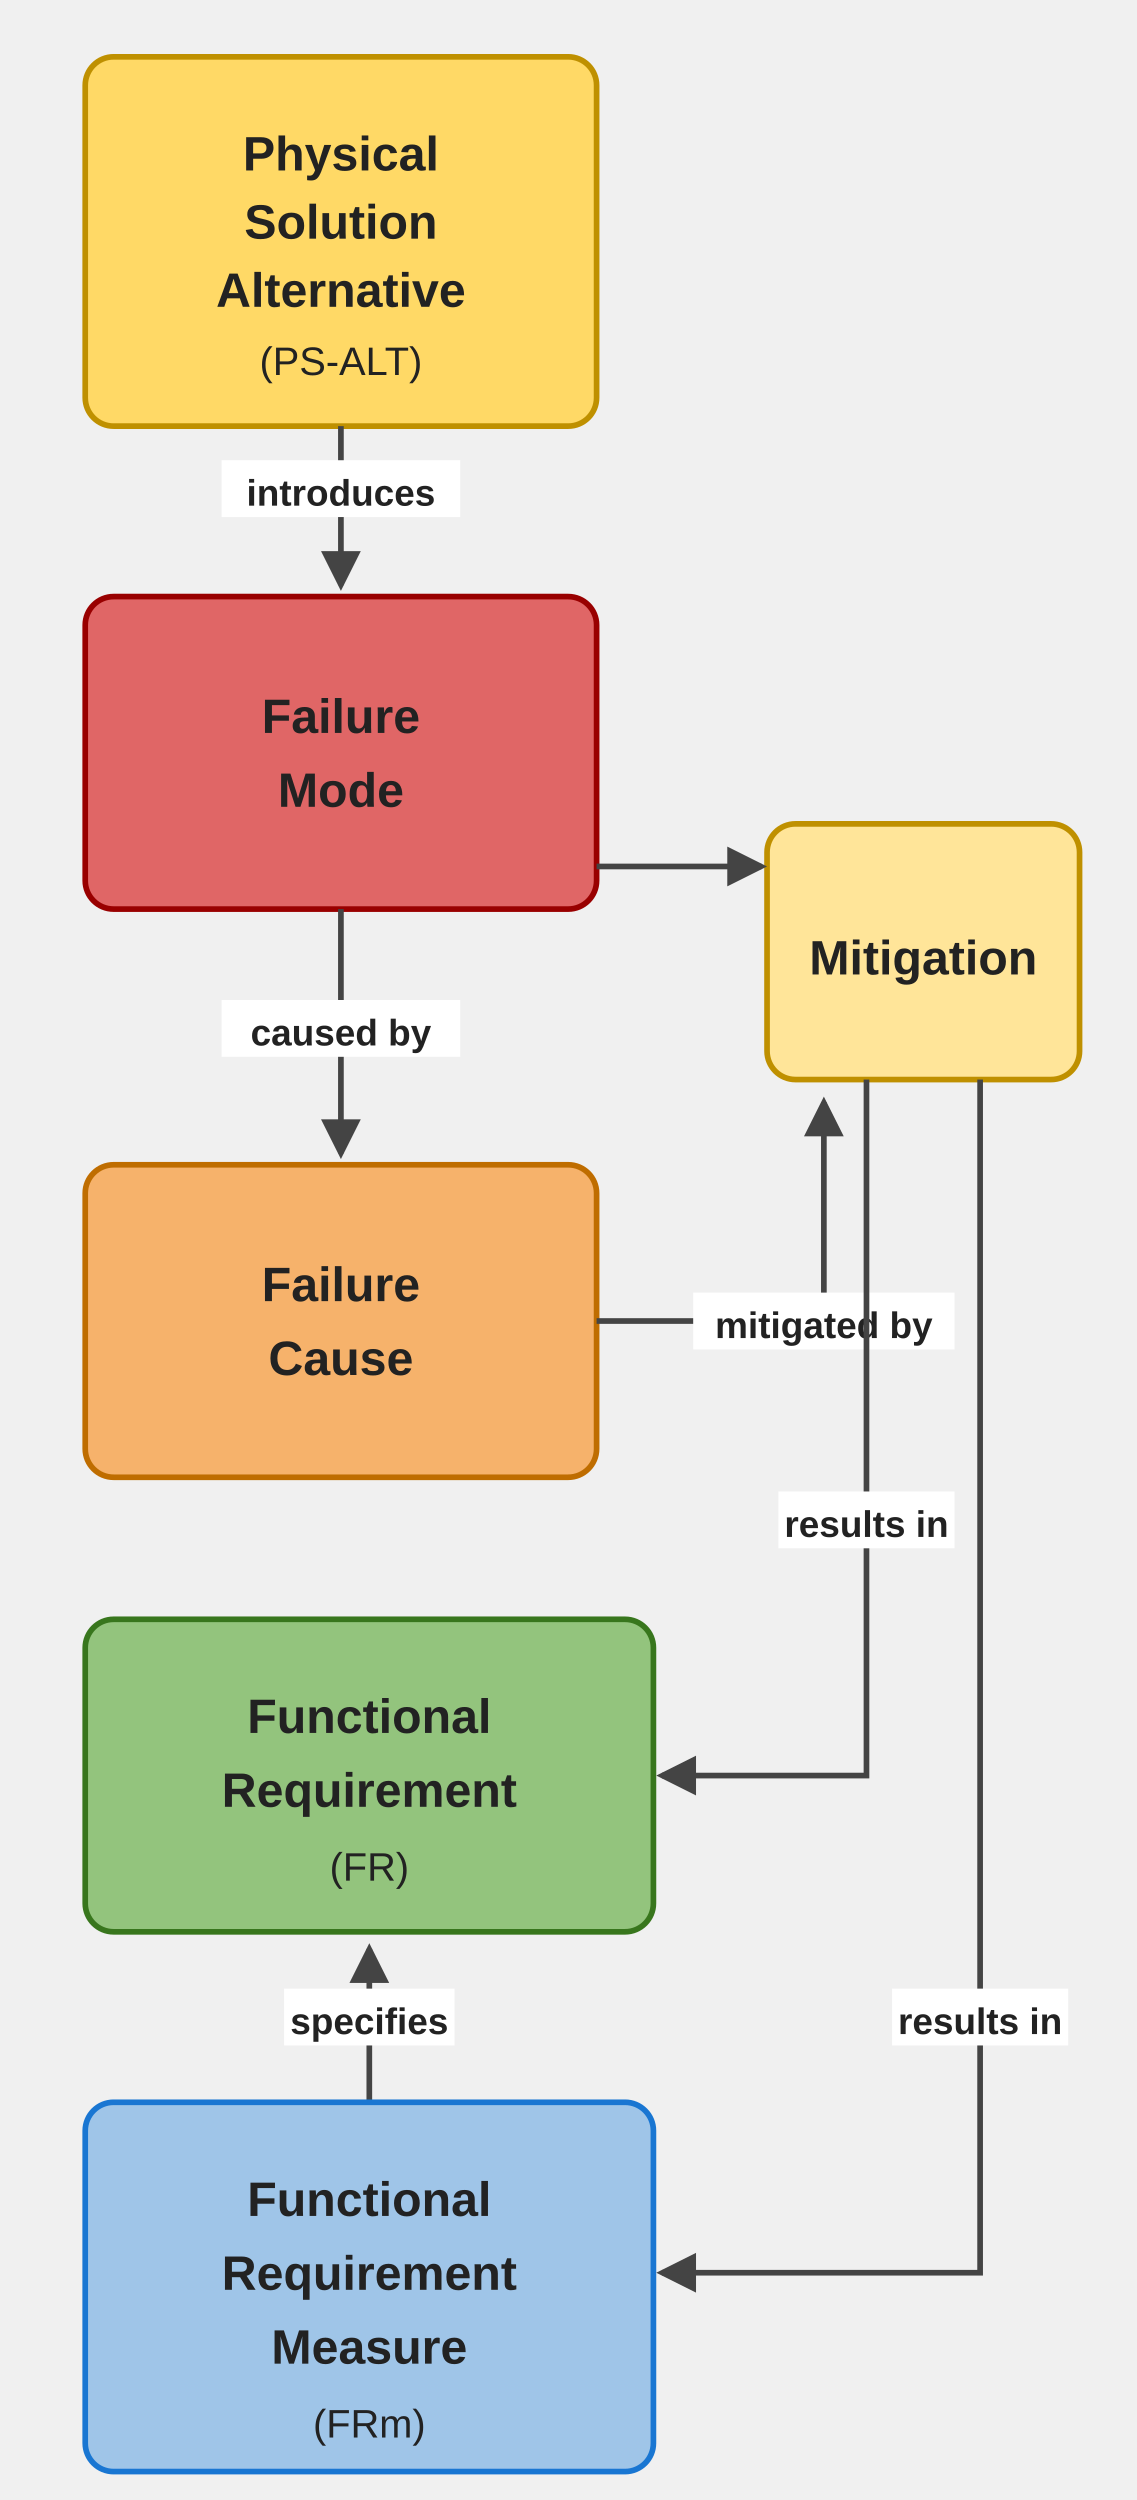
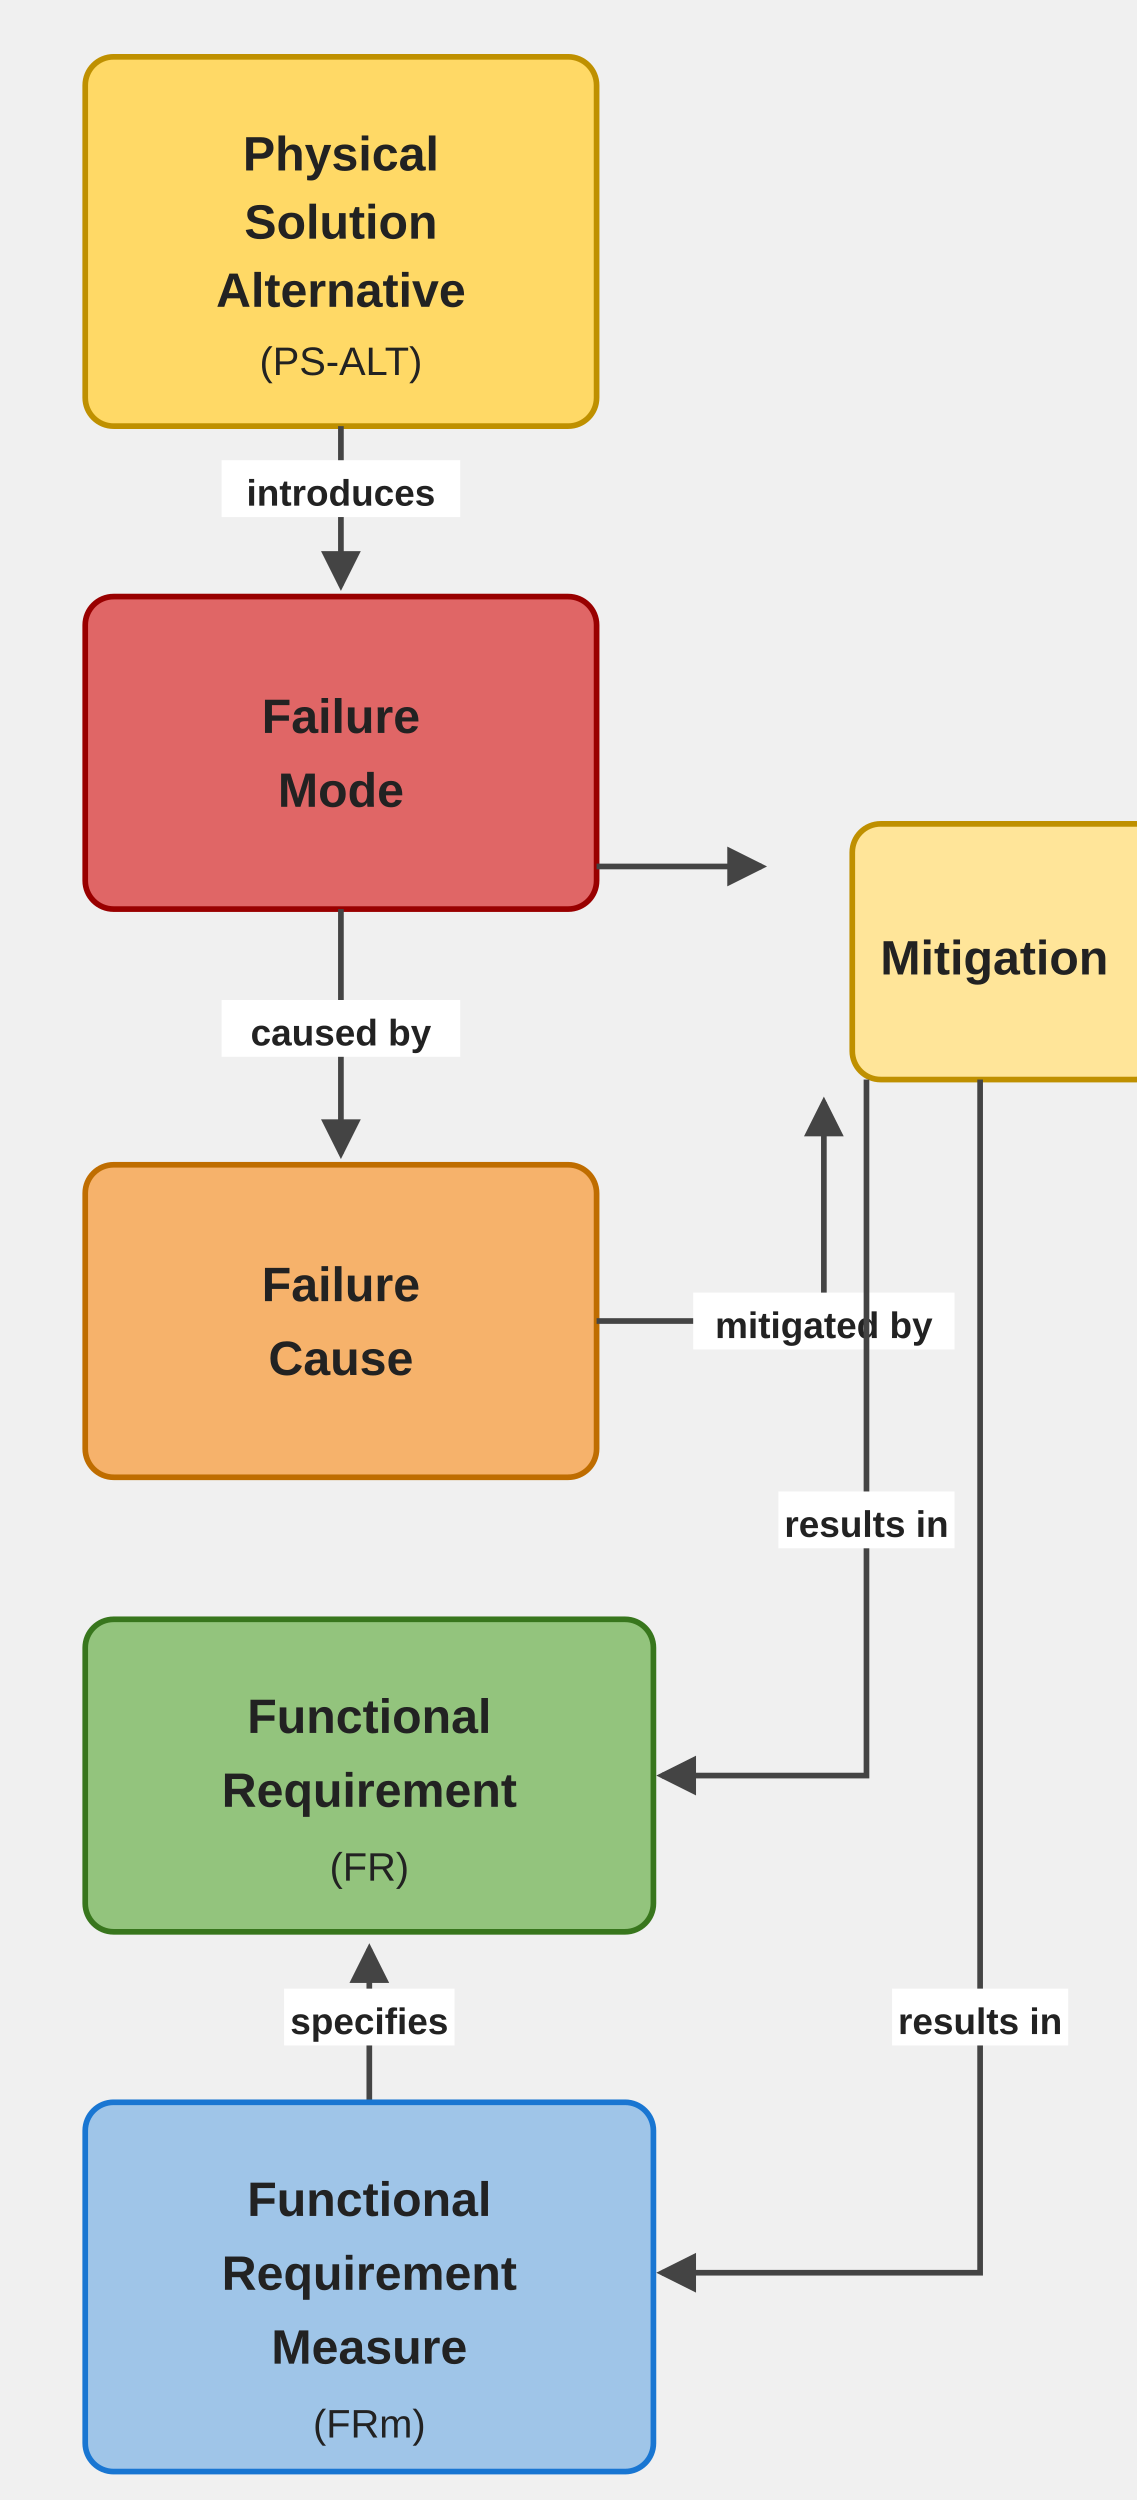
<svg xmlns="http://www.w3.org/2000/svg" viewBox="0 0 400 880" font-family="Arial, sans-serif">
  <defs>
    <marker id="ar-fmea" markerWidth="7" markerHeight="7" refX="6" refY="3.5" orient="auto">
      <polygon points="0,0 7,3.5 0,7" fill="#444" />
    </marker>
  </defs>
  <rect x="30" y="20" width="180" height="130" rx="10" fill="#ffd966" stroke="#bf9000" stroke-width="2" />
  <text x="120" y="60" text-anchor="middle" font-size="17" fill="#222" font-weight="700">Physical</text>
  <text x="120" y="84" text-anchor="middle" font-size="17" fill="#222" font-weight="700">Solution</text>
  <text x="120" y="108" text-anchor="middle" font-size="17" fill="#222" font-weight="700">Alternative</text>
  <text x="120" y="132" text-anchor="middle" font-size="14" fill="#222">(PS-ALT)</text>
  <line x1="120" y1="150" x2="120" y2="206" stroke="#444" stroke-width="2" marker-end="url(#ar-fmea)" />
  <rect x="78" y="162" width="84" height="20" fill="#fff" />
  <text x="120" y="178" text-anchor="middle" font-size="13" font-weight="700" fill="#222">introduces</text>
  <rect x="30" y="210" width="180" height="110" rx="10" fill="#e06666" stroke="#990000" stroke-width="2" />
  <text x="120" y="258" text-anchor="middle" font-size="17" fill="#222" font-weight="700">Failure</text>
  <text x="120" y="284" text-anchor="middle" font-size="17" fill="#222" font-weight="700">Mode</text>
  <line x1="120" y1="320" x2="120" y2="406" stroke="#444" stroke-width="2" marker-end="url(#ar-fmea)" />
  <rect x="78" y="352" width="84" height="20" fill="#fff" />
  <text x="120" y="368" text-anchor="middle" font-size="13" font-weight="700" fill="#222">caused by</text>
  <rect x="30" y="410" width="180" height="110" rx="10" fill="#f6b26b" stroke="#bf6d00" stroke-width="2" />
  <text x="120" y="458" text-anchor="middle" font-size="17" fill="#222" font-weight="700">Failure</text>
  <text x="120" y="484" text-anchor="middle" font-size="17" fill="#222" font-weight="700">Cause</text>
-   <rect x="270" y="290" width="110" height="90" rx="10" fill="#ffe599" stroke="#bf9000" stroke-width="2" />
-   <text x="325" y="343" text-anchor="middle" font-size="17" fill="#222" font-weight="700">Mitigation</text>
+   <rect x="300" y="290" width="110" height="90" rx="10" fill="#ffe599" stroke="#bf9000" stroke-width="2" />
+   <text x="350" y="343" text-anchor="middle" font-size="17" fill="#222" font-weight="700">Mitigation</text>
  <line x1="210" y1="305" x2="268" y2="305" stroke="#444" stroke-width="2" marker-end="url(#ar-fmea)" />
  <path d="M 210 465 L 290 465 L 290 388" stroke="#444" stroke-width="2" fill="none" marker-end="url(#ar-fmea)" />
  <rect x="244" y="455" width="92" height="20" fill="#fff" />
  <text x="290" y="471" text-anchor="middle" font-size="13" font-weight="700" fill="#222">mitigated by</text>
  <path d="M 305 380 L 305 625 L 233 625" stroke="#444" stroke-width="2" fill="none" marker-end="url(#ar-fmea)" />
  <rect x="274" y="525" width="62" height="20" fill="#fff" />
  <text x="305" y="541" text-anchor="middle" font-size="13" font-weight="700" fill="#222">results in</text>
  <rect x="30" y="570" width="200" height="110" rx="10" fill="#93c47d" stroke="#38761d" stroke-width="2" />
  <text x="130" y="610" text-anchor="middle" font-size="17" fill="#222" font-weight="700">Functional</text>
  <text x="130" y="636" text-anchor="middle" font-size="17" fill="#222" font-weight="700">Requirement</text>
  <text x="130" y="662" text-anchor="middle" font-size="14" fill="#222">(FR)</text>
  <line x1="130" y1="740" x2="130" y2="686" stroke="#444" stroke-width="2" marker-end="url(#ar-fmea)" />
  <rect x="100" y="700" width="60" height="20" fill="#fff" />
  <text x="130" y="716" text-anchor="middle" font-size="13" font-weight="700" fill="#222">specifies</text>
  <rect x="30" y="740" width="200" height="130" rx="10" fill="#9fc5e8" stroke="#1976d2" stroke-width="2" />
  <text x="130" y="780" text-anchor="middle" font-size="17" fill="#222" font-weight="700">Functional</text>
  <text x="130" y="806" text-anchor="middle" font-size="17" fill="#222" font-weight="700">Requirement</text>
  <text x="130" y="832" text-anchor="middle" font-size="17" fill="#222" font-weight="700">Measure</text>
  <text x="130" y="858" text-anchor="middle" font-size="14" fill="#222">(FRm)</text>
  <path d="M 345 380 L 345 800 L 233 800" stroke="#444" stroke-width="2" fill="none" marker-end="url(#ar-fmea)" />
  <rect x="314" y="700" width="62" height="20" fill="#fff" />
  <text x="345" y="716" text-anchor="middle" font-size="13" font-weight="700" fill="#222">results in</text>
</svg>
